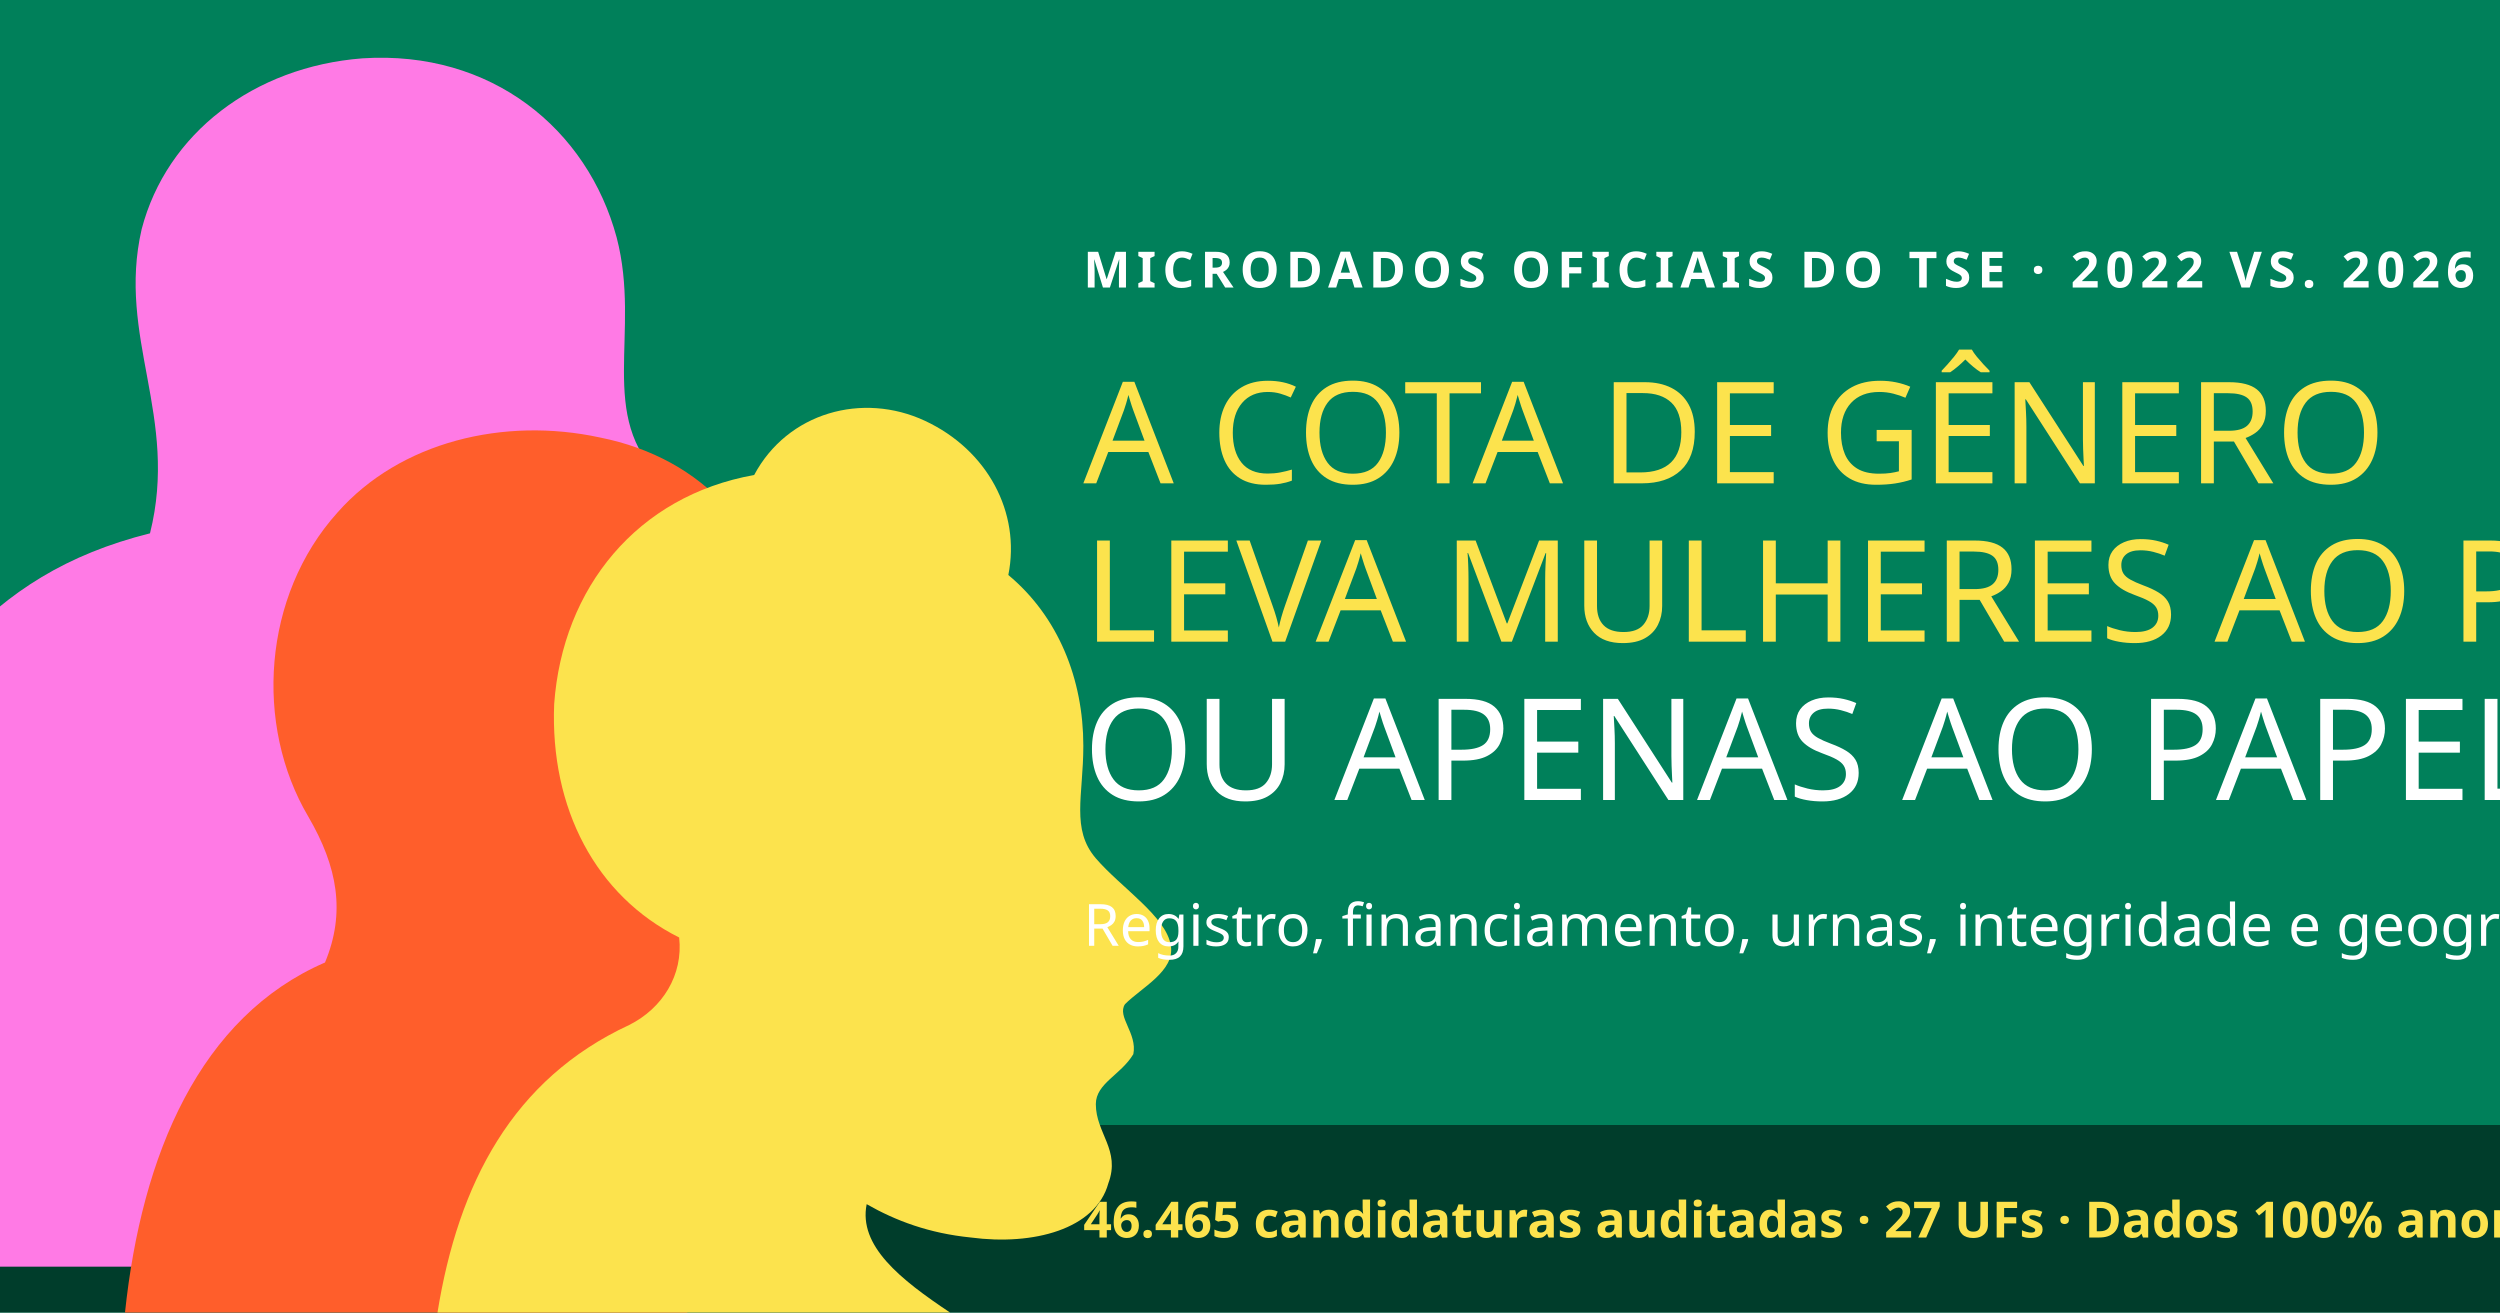
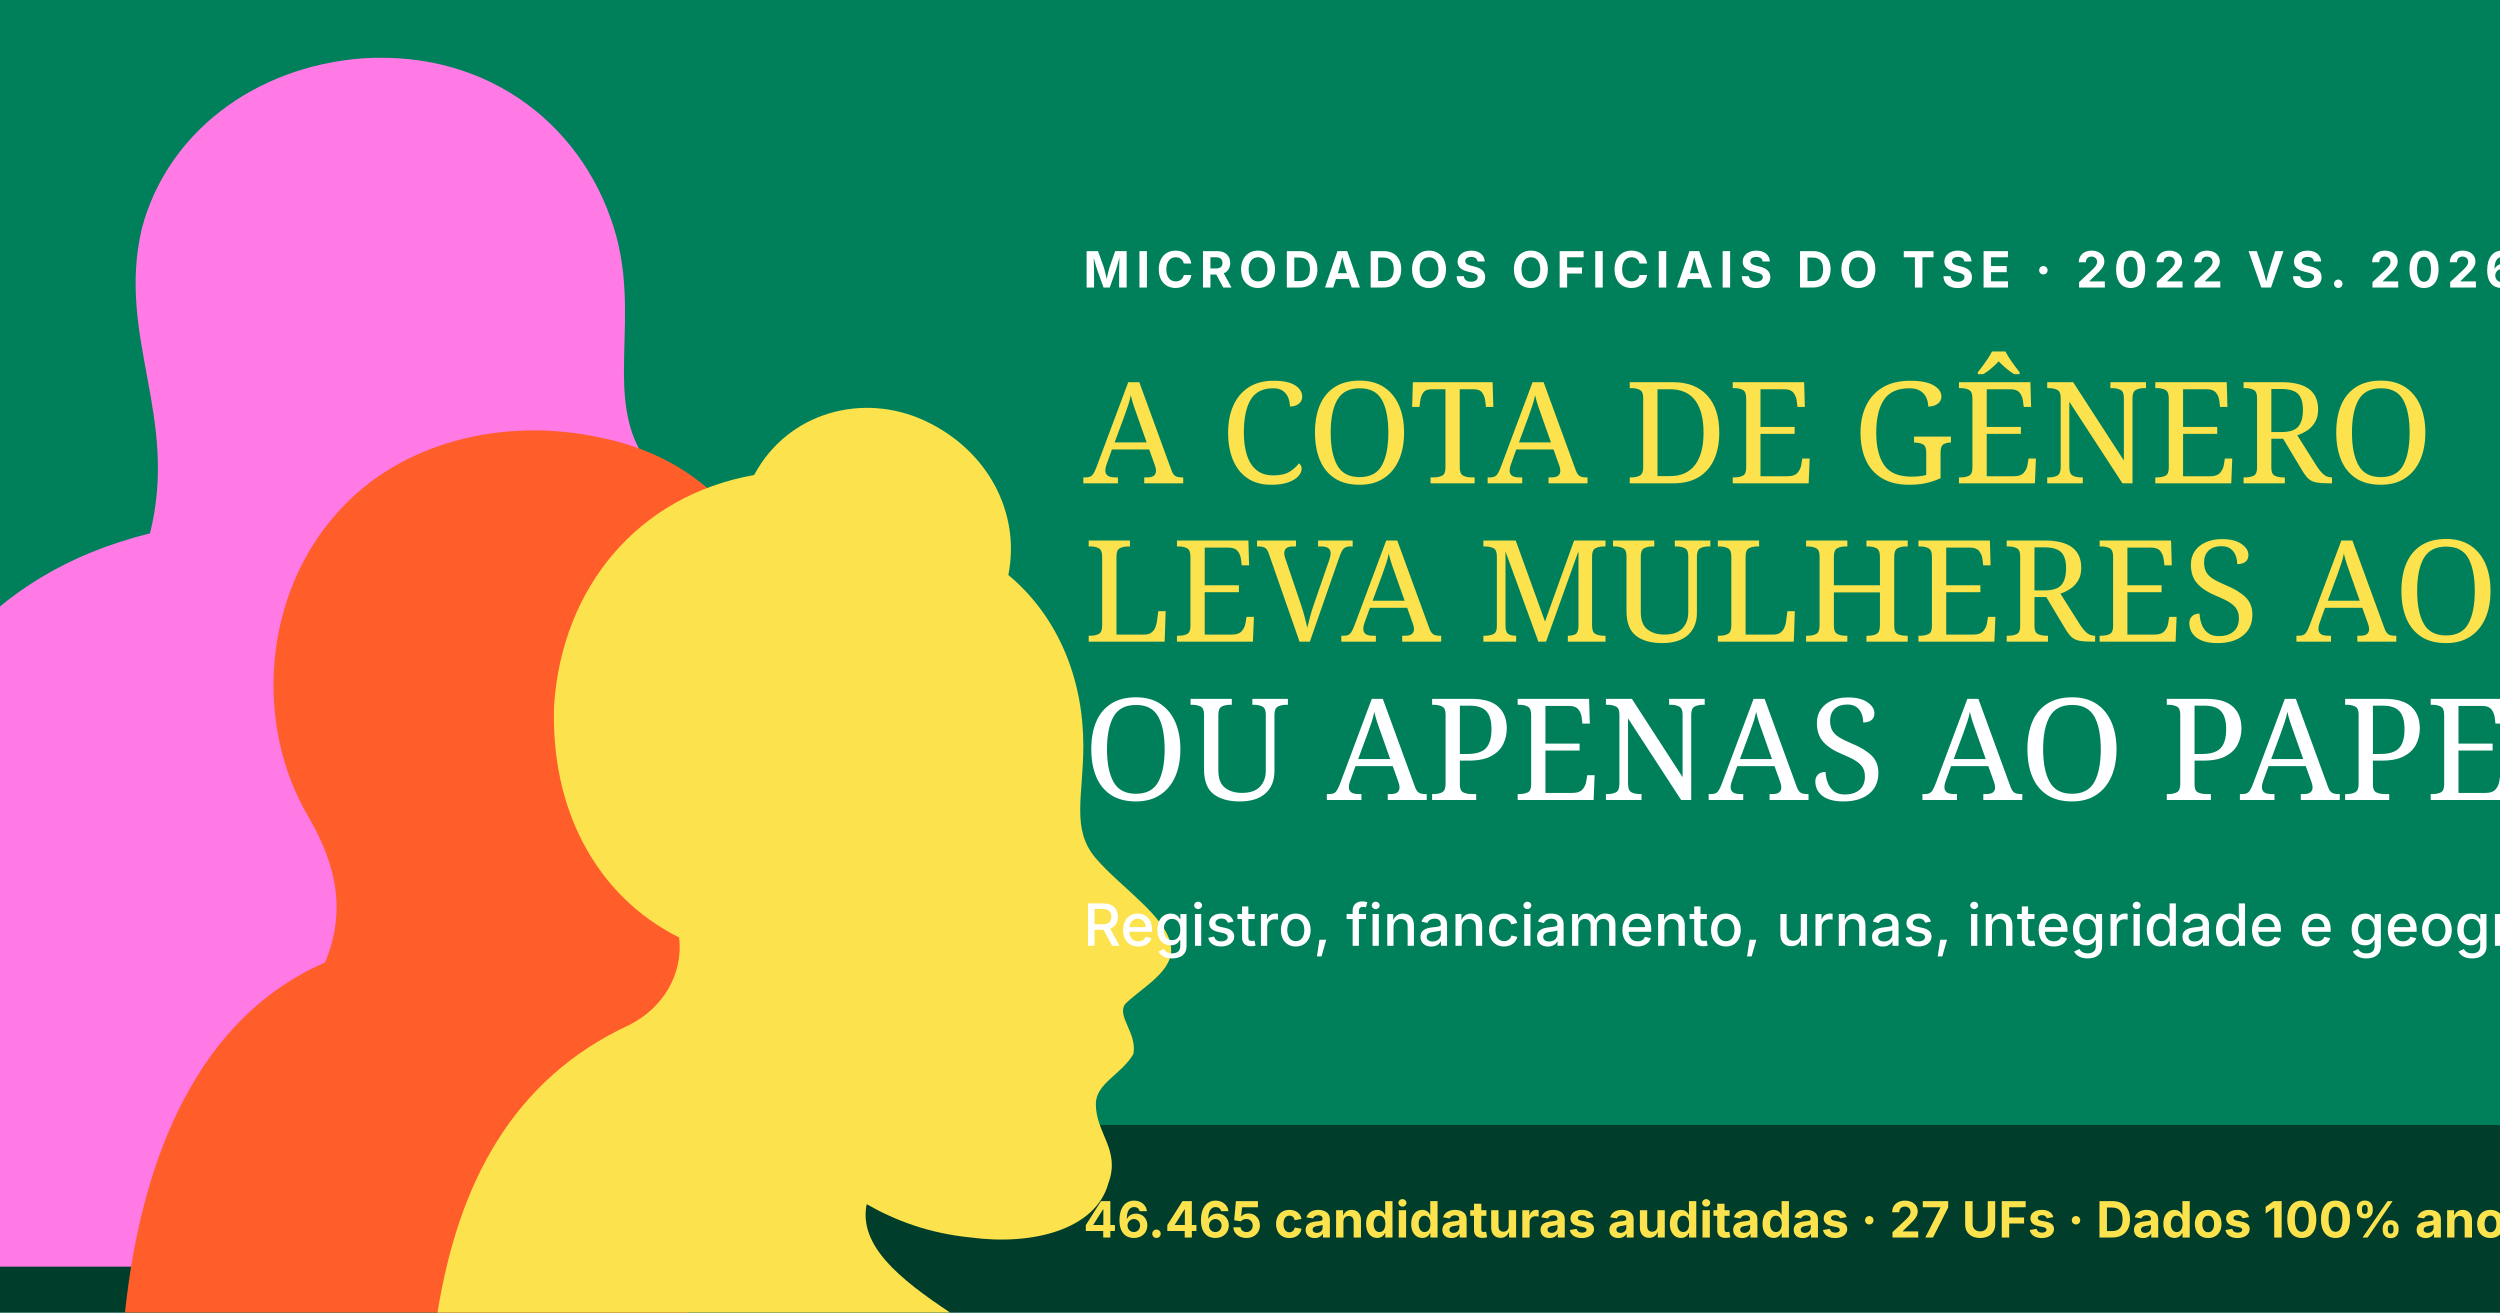
<svg xmlns="http://www.w3.org/2000/svg" viewBox="0 0 1200 630" width="1200" height="630">
  <rect width="1200" height="630" fill="#00805A" />
  <rect x="0" y="540" width="1200" height="90" fill="#003D2B" />
  <path fill="#FF7AE5" d="M-20 630V310c24-26 52-44 92-54 14-56-16-94-4-146 12-46 54-78 106-82 62-4 108 34 122 86 12 46-10 86 22 116 10 8 18 20 14 32-6 14-24 14-26 24-4 10 14 18 12 32-2 14-20 16-20 30 0 18 16 32 14 56-4 26-24 44-44 60l78 144H-20Z" />
  <path fill="#FF5E2B" d="M60 630c8-76 36-142 96-168 10-24 6-46-8-70-26-44-22-106 14-146 30-34 80-46 126-36 50 10 82 46 88 96 4 24-4 44 4 58 10 20 30 32 34 46 4 14-14 24-20 32-4 6 6 14 4 24-4 12-18 16-18 26 0 14 14 20 12 38-6 26-34 36-62 36-24 0-40-6-52-16-6 26 20 52 52 80H60Z" />
  <path fill="#FCE34D" d="M210 630c10-62 36-112 92-138 16-8 26-24 24-42-40-20-62-62-60-112 4-56 40-100 96-110 16-30 52-40 82-26 30 14 46 44 40 74 24 20 36 50 36 82 0 24-6 40 6 54 12 14 34 28 36 42 2 12-14 20-22 28-4 6 6 14 4 24-6 10-18 14-18 24 0 14 12 22 6 38-6 22-36 30-66 26-20-2-36-8-50-16-4 20 16 36 40 52H210Z" />
-   <text x="520" y="138" font-family="Barlow, sans-serif" font-size="24" font-weight="700" fill="#FFFFFF" letter-spacing="3">MICRODADOS OFICIAIS DO TSE · 2022 VS. 2026</text>
-   <text x="520" y="232" font-family="Anton, Impact, sans-serif" font-size="68" fill="#FCE34D">A COTA DE GÊNERO</text>
-   <text x="520" y="308" font-family="Anton, Impact, sans-serif" font-size="68" fill="#FCE34D">LEVA MULHERES AO PODER</text>
-   <text x="520" y="384" font-family="Anton, Impact, sans-serif" font-size="68" fill="#FFFFFF">OU APENAS AO PAPEL?</text>
-   <text x="520" y="454" font-family="Barlow, sans-serif" font-size="28" font-weight="500" fill="#FFFFFF">Registro, financiamento, urnas, integridade e geografia</text>
-   <text x="520" y="594" font-family="Barlow, sans-serif" font-size="24" font-weight="700" fill="#FCE34D">46.465 candidaturas auditadas · 27 UFs · Dados 100% anonimizados (LGPD)</text>
+   <text x="520" y="138" font-family="Inter, sans-serif" font-size="24" font-weight="700" fill="#FFFFFF" letter-spacing="3">MICRODADOS OFICIAIS DO TSE · 2022 VS. 2026</text>
+   <text x="520" y="232" font-family="Newsreader, Georgia, serif" font-size="68" fill="#FCE34D">A COTA DE GÊNERO</text>
+   <text x="520" y="308" font-family="Newsreader, Georgia, serif" font-size="68" fill="#FCE34D">LEVA MULHERES AO PODER</text>
+   <text x="520" y="384" font-family="Newsreader, Georgia, serif" font-size="68" fill="#FFFFFF">OU APENAS AO PAPEL?</text>
+   <text x="520" y="454" font-family="Inter, sans-serif" font-size="28" font-weight="500" fill="#FFFFFF">Registro, financiamento, urnas, integridade e geografia</text>
+   <text x="520" y="594" font-family="Inter, sans-serif" font-size="24" font-weight="700" fill="#FCE34D">46.465 candidaturas auditadas · 27 UFs · Dados 100% anonimizados (LGPD)</text>
</svg>
